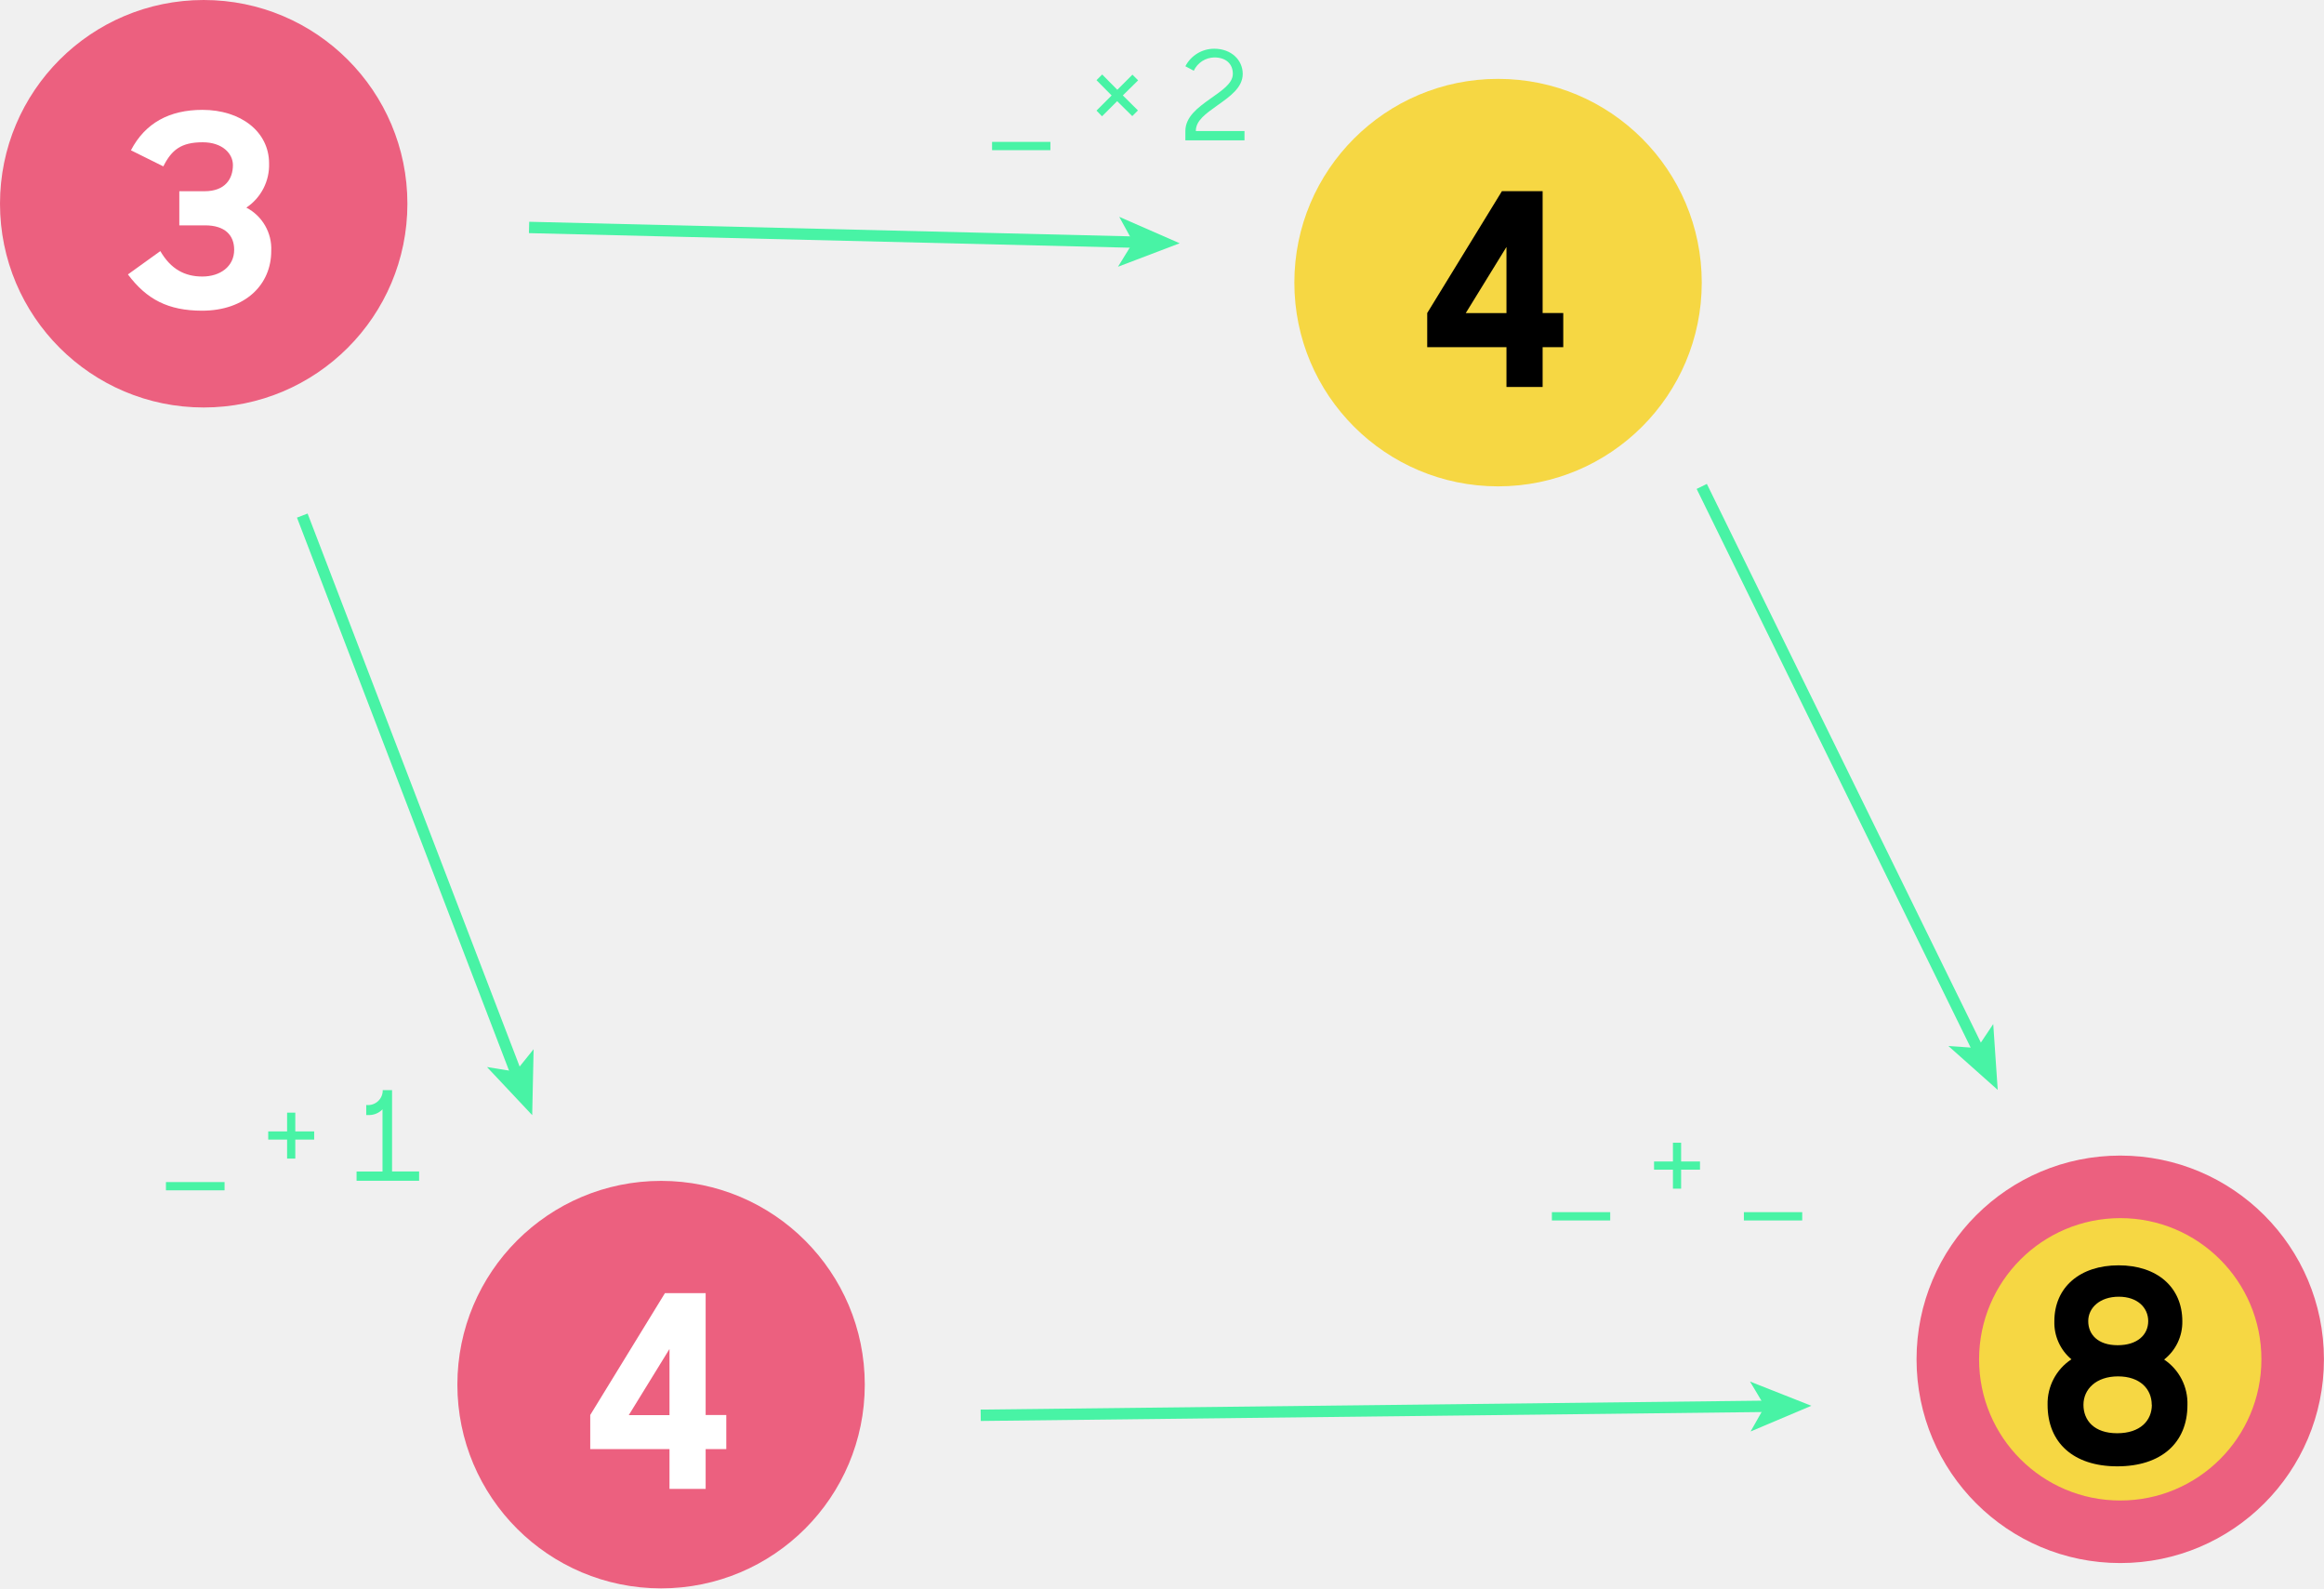
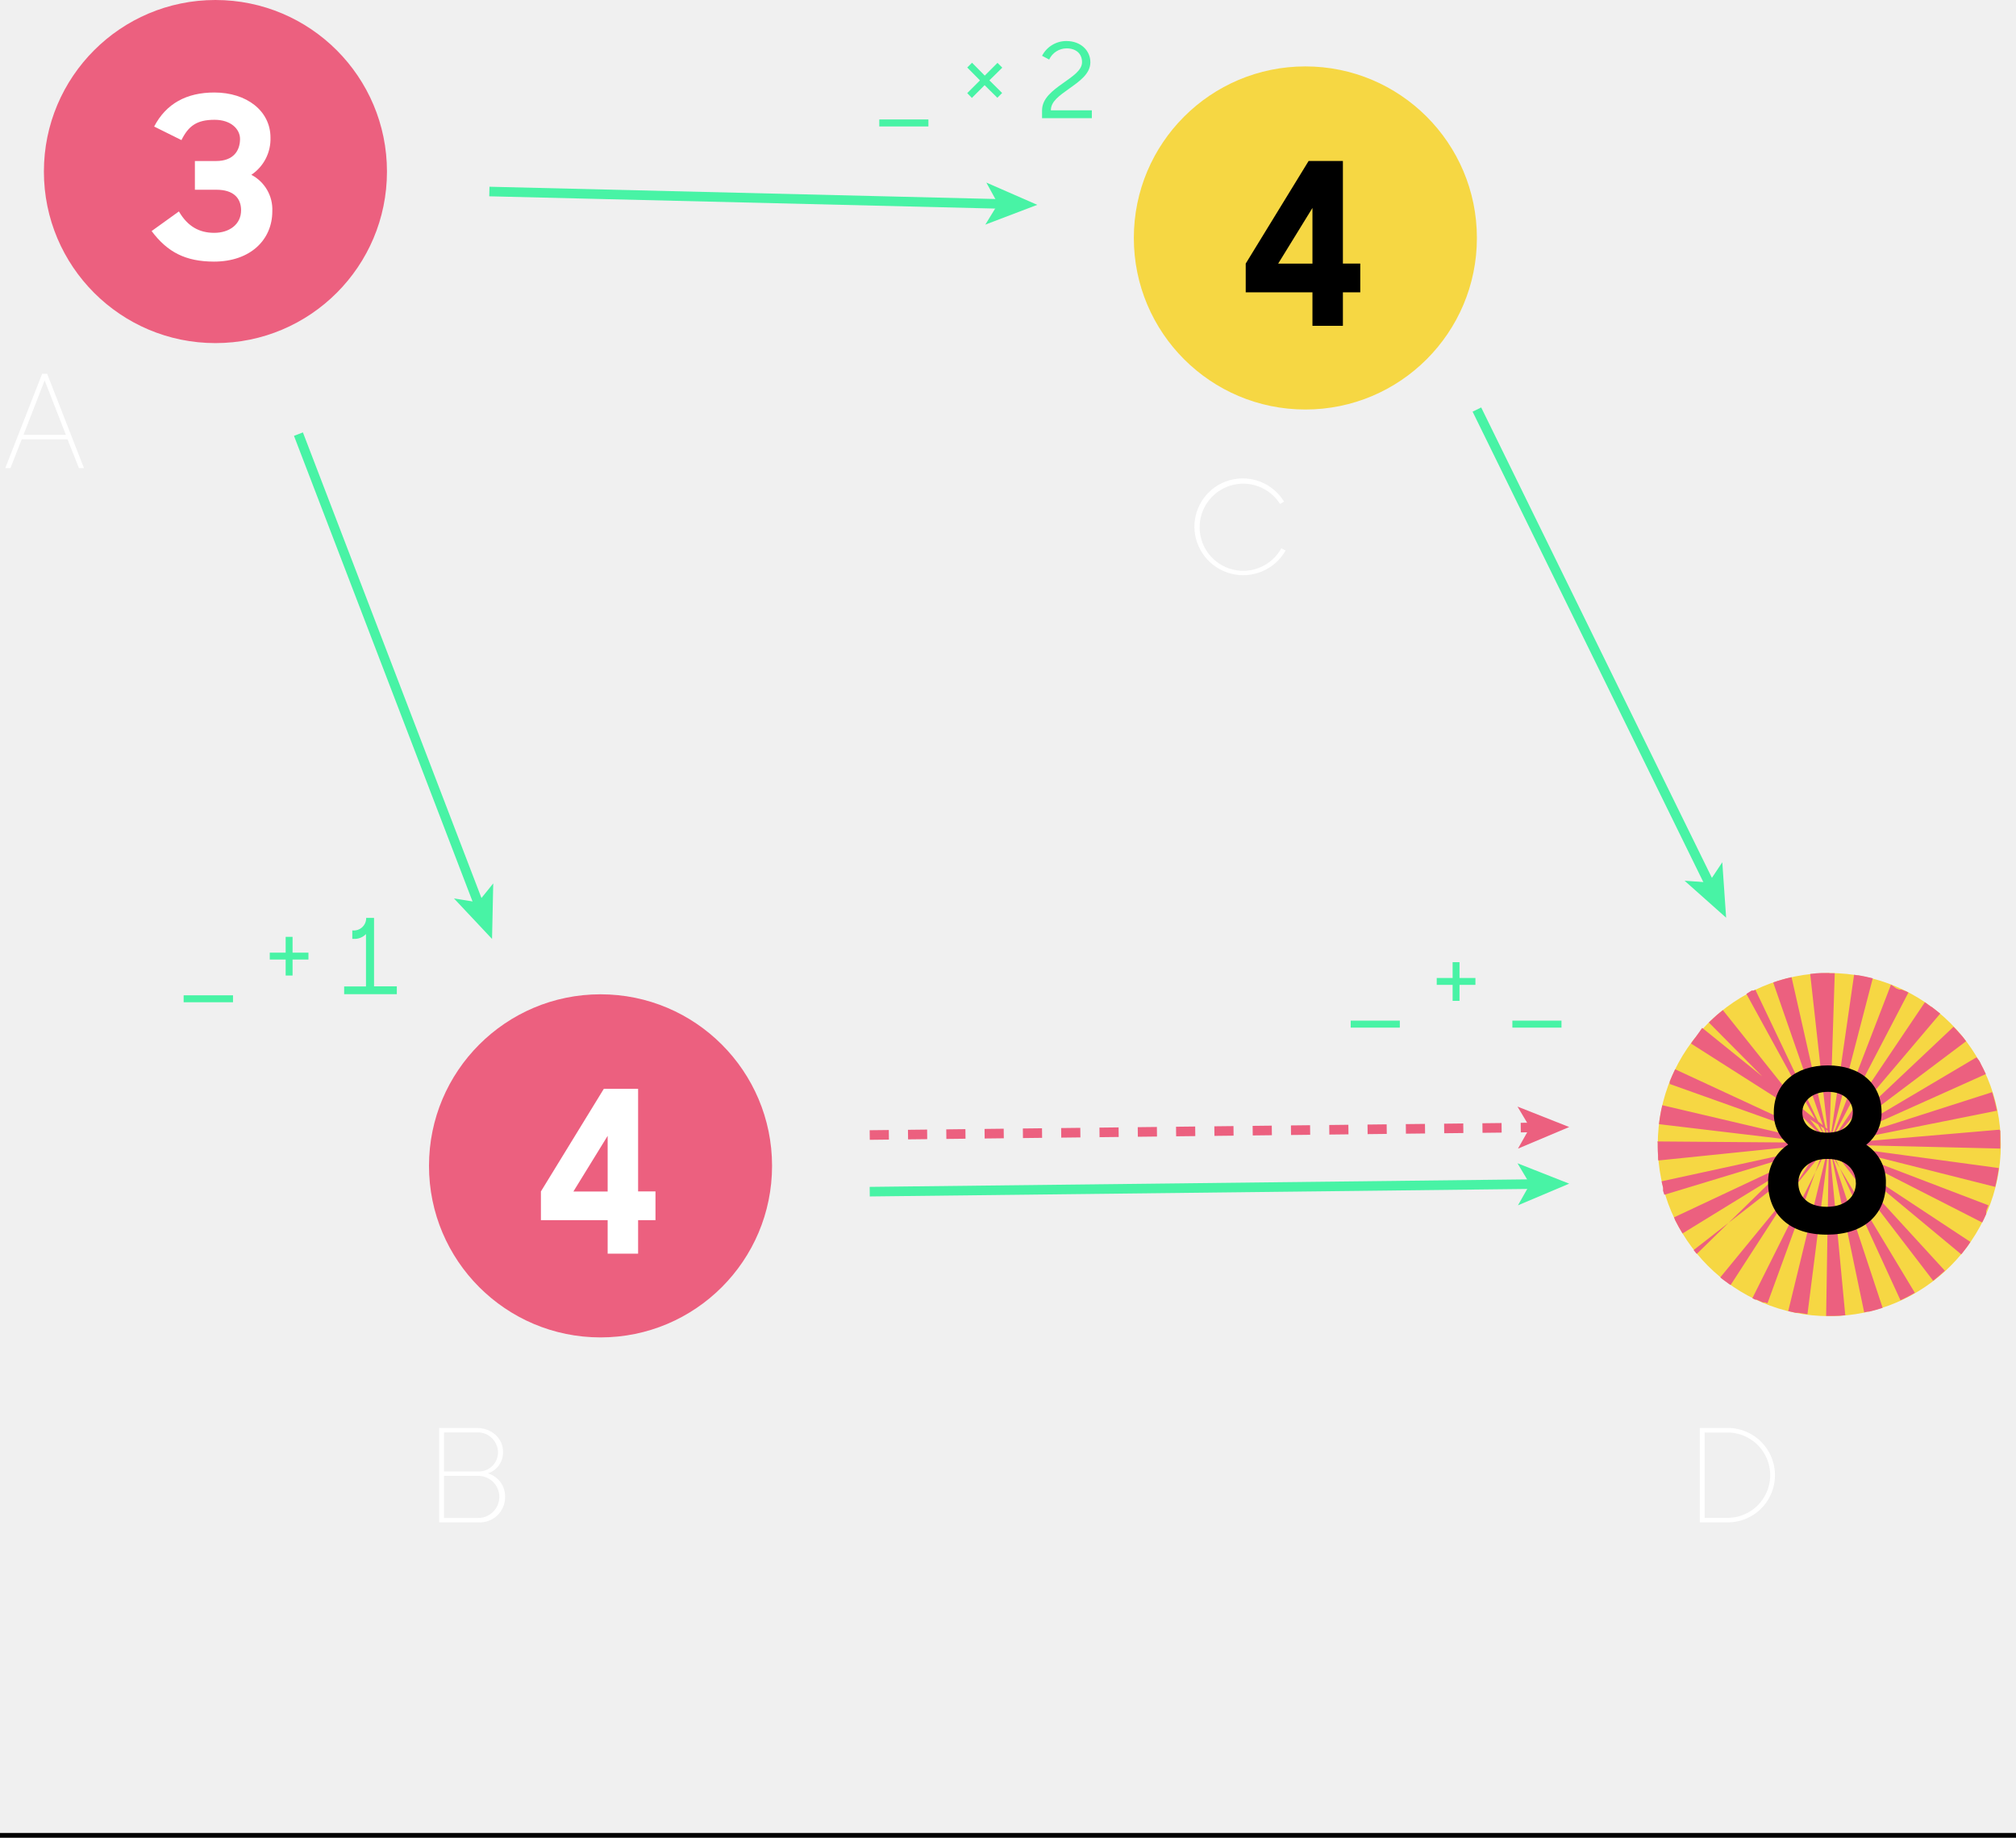
- <svg xmlns="http://www.w3.org/2000/svg" viewBox="0 0 408.78 279.33">
-   <circle cx="35.83" cy="35.83" r="35.83" style="fill:#ec607f" />
-   <path d="M239,173.93l5.7-4.1c1.84,3.16,4.28,4.47,7.39,4.47s5.6-1.74,5.6-4.71c0-2.54-1.6-4.29-5.13-4.29h-4.52v-6h4.43c3.67,0,5-2.21,5-4.61,0-2-1.84-4-5.32-4-3.77,0-5.46,1.32-6.92,4.24l-5.7-2.83c2.5-4.8,6.78-7.11,12.57-7.11,6.78,0,11.73,3.86,11.73,9.42a9,9,0,0,1-4,7.77,8.16,8.16,0,0,1,4.38,7.63c0,5.89-4.52,10.5-12.2,10.5C246.09,180.29,242.32,178.35,239,173.93Z" transform="translate(-216.5 -125.67)" style="fill:#fff" />
-   <circle cx="116.28" cy="243.5" r="35.83" style="fill:#ec607f" />
-   <path d="M334.26,380.51H320.32v-6l13.14-21.43h7.16v21.43h3.63v6h-3.63v7h-6.36v-7Zm0-6V362.9l-7.16,11.63h7.16Z" transform="translate(-216.5 -125.67)" style="fill:#fff" />
-   <circle cx="263.5" cy="49.7" r="35.83" style="fill:#f6d743" />
-   <path d="M481.48,186.72H467.54v-6l13.14-21.43h7.16v21.43h3.63v6h-3.63v7h-6.36v-7Zm0-6V169.1l-7.16,11.63h7.16Z" transform="translate(-216.5 -125.67)" />
-   <path d="M589.44,395.06a30.33,30.33,0,1,1,30.33-30.33A30.37,30.37,0,0,1,589.44,395.06Z" transform="translate(-216.5 -125.67)" style="fill:#f6d743" />
-   <path d="M589.44,339.89a24.83,24.83,0,1,1-24.83,24.83,24.86,24.86,0,0,1,24.83-24.83m0-11a35.83,35.83,0,1,0,35.83,35.83,35.83,35.83,0,0,0-35.83-35.83h0Z" transform="translate(-216.5 -125.67)" style="fill:#ec607f" />
-   <path d="M576.66,372.72a9.3,9.3,0,0,1,4.19-8,8.42,8.42,0,0,1-3-6.69c0-6,4.52-9.84,11.3-9.84s11.21,3.86,11.21,9.84a8.38,8.38,0,0,1-3.2,6.73,9.25,9.25,0,0,1,4.1,8c0,6.64-4.61,10.78-12.34,10.78S576.66,379.36,576.66,372.72Zm18.32,0c0-2.78-2.07-5-5.93-5s-6.08,2.26-6.08,5,1.88,5,5.93,5S595,375.5,595,372.72ZM594.36,358c0-2.35-1.88-4.29-5.18-4.29s-5.37,1.93-5.37,4.29,1.7,4.24,5.18,4.24S594.36,360.39,594.36,358Z" transform="translate(-216.5 -125.67)" />
-   <line x1="53.17" y1="90.67" x2="90.88" y2="188.99" style="fill:none;stroke:#48f3a5;stroke-miterlimit:10;stroke-width:2px" />
-   <polygon points="93.61 196.11 85.66 187.65 90.68 188.46 93.86 184.51 93.61 196.11" style="fill:#48f3a5" />
-   <line x1="93.06" y1="40" x2="199.88" y2="42.59" style="fill:none;stroke:#48f3a5;stroke-miterlimit:10;stroke-width:2px" />
-   <polygon points="207.5 42.78 196.65 46.91 199.31 42.58 196.87 38.13 207.5 42.78" style="fill:#48f3a5" />
-   <line x1="172.5" y1="248.89" x2="310.99" y2="247.31" style="fill:none;stroke:#48f3a5;stroke-miterlimit:10;stroke-width:2px" />
-   <polygon points="318.61 247.22 307.92 251.74 310.42 247.32 307.82 242.96 318.61 247.22" style="fill:#48f3a5" />
-   <line x1="299.33" y1="85.54" x2="348.03" y2="184.82" style="fill:none;stroke:#48f3a5;stroke-miterlimit:10;stroke-width:2px" />
-   <polygon points="351.39 191.67 342.71 183.95 347.78 184.31 350.6 180.09 351.39 191.67" style="fill:#48f3a5" />
-   <path d="M245.69,333.55H256V335H245.69v-1.46Z" transform="translate(-216.5 -125.67)" style="fill:#48f3a5" />
-   <path d="M263.67,324.64H267v-3.3h1.44v3.3h3.32v1.44h-3.32v3.34H267v-3.34h-3.32v-1.44Z" transform="translate(-216.5 -125.67)" style="fill:#48f3a5" />
-   <path d="M279.24,331.7h4.54V320.76a3.31,3.31,0,0,1-2.6,1h-0.26V320H281a2.58,2.58,0,0,0,2.82-2.62h1.64v14.3h4.76v1.64h-11V331.7Z" transform="translate(-216.5 -125.67)" style="fill:#48f3a5" />
-   <path d="M391,150.62h10.26v1.46H391v-1.46Z" transform="translate(-216.5 -125.67)" style="fill:#48f3a5" />
-   <path d="M409.37,145.12l2.66-2.66-2.66-2.69,1-1,2.66,2.69,2.66-2.66,1,1L414,142.45l2.66,2.64-1,1L413,143.46l-2.66,2.66Z" transform="translate(-216.5 -125.67)" style="fill:#48f3a5" />
-   <path d="M425,148.72c0-2.51,2.23-4.15,4.35-5.66,1.94-1.4,4-2.66,4-4.41s-1.22-2.88-3.25-2.88a4.06,4.06,0,0,0-3.62,2.34l-1.48-.79a5.71,5.71,0,0,1,5.09-3.08c3,0,5,2,5,4.43s-2.31,4-4.41,5.5-3.84,2.69-3.84,4.54v0h8.56v1.64H425v-1.68Z" transform="translate(-216.5 -125.67)" style="fill:#48f3a5" />
-   <path d="M489.47,338.84h10.26v1.46H489.47v-1.46Z" transform="translate(-216.5 -125.67)" style="fill:#48f3a5" />
-   <path d="M507.44,329.93h3.32v-3.3h1.44v3.3h3.32v1.44h-3.32v3.34h-1.44v-3.34h-3.32v-1.44Z" transform="translate(-216.5 -125.67)" style="fill:#48f3a5" />
-   <path d="M523.24,338.84H533.5v1.46H523.24v-1.46Z" transform="translate(-216.5 -125.67)" style="fill:#48f3a5" />
+ <svg xmlns="http://www.w3.org/2000/svg" viewBox="0 0 421.11 383.83">
+   <circle cx="45" cy="35.83" r="35.83" style="fill:#ec607f" />
+   <path d="M239,173.93l5.7-4.1c1.84,3.16,4.28,4.47,7.39,4.47s5.6-1.74,5.6-4.71c0-2.54-1.6-4.29-5.13-4.29h-4.52v-6h4.43c3.67,0,5-2.21,5-4.61,0-2-1.84-4-5.32-4-3.77,0-5.46,1.32-6.92,4.24l-5.7-2.83c2.5-4.8,6.78-7.11,12.57-7.11,6.78,0,11.73,3.86,11.73,9.42a9,9,0,0,1-4,7.77,8.16,8.16,0,0,1,4.38,7.63c0,5.89-4.52,10.5-12.2,10.5C246.09,180.29,242.32,178.35,239,173.93Z" transform="translate(-207.33 -125.67)" style="fill:#fff" />
+   <circle cx="125.44" cy="243.5" r="35.83" style="fill:#ec607f" />
+   <path d="M334.26,380.51H320.32v-6l13.14-21.43h7.16v21.43h3.63v6h-3.63v7h-6.36v-7Zm0-6V362.9l-7.16,11.63h7.16Z" transform="translate(-207.33 -125.67)" style="fill:#fff" />
+   <circle cx="272.67" cy="49.7" r="35.83" style="fill:#f6d743" />
+   <path d="M481.48,186.72H467.54v-6l13.14-21.43h7.16v21.43h3.63v6h-3.63v7h-6.36v-7Zm0-6V169.1l-7.16,11.63h7.16Z" transform="translate(-207.33 -125.67)" />
+   <circle cx="382.11" cy="239.06" r="35.83" style="fill:#f6d743" />
+   <path d="M589.44,328.89h-1.21q-1.4,0-2.78.2l3.86,34.79h0.14v-35h0Zm-7.93.88h0a35.56,35.56,0,0,0-3.79,1.09l11.5,33.06,0.06,0-7.72-34.14h0ZM574,332.39l-0.22.11h0l0,0h0l0,0h0l-0.05,0h0l-0.11.05h0l0,0h0l0,0h0l0,0h0l0,0h0l0,0h0l-0.05,0h0l0,0h0l0,0h0l0,0h0l0,0h0l0,0h0l0,0h0l0,0h0l0,0h0l0,0h-0.08l0,0h0l0,0h0l0,0h0l0,0h0l0,0h-0.2l-0.05,0h0l0,0h0l0,0h0l0,0h0l0,0h0l0,0h0l-0.12.07h0l0,0h0l0,0h0l0,0h0l-1,.63L589,364l0.07,0L574,332.39h0Zm-6.77,4.23q-1.29,1-2.48,2.15h0l0,0h0l-0.27.26h0l-0.2.2,24.65,24.85,0.09-.08L567.2,336.63h0Zm-5.67,5.62-0.44.56h0l0,0h0l-0.12.16h0l0,0h0l0,0v0l0,0,0,0,0,0,0,0,0,0,0,0h0l0,0v0l0,0v0l0,0v0l0,0v0l0,0h0l-0.07.1h0l0,0v0l0,0v0l0,0v0l0,0h0l-0.07.1h0l0,0h0l0,0v0l0,0v0l0,0v0l0,0h0l0,0h0l0,0v0l0,0v0l0,0v0l0,0v0l0,0v0l0,0,0,0,0,0,0,0,0,0,0,0v0l0,0v0l0,0v0l0,0h0l-0.08.12h0l0,0h0l0,0h0l0,0h0l-0.14.22h0l0,0h0l-0.08.13,29.52,18.8,0.06-.08-27.25-22h0ZM557.24,349q-0.61,1.25-1.13,2.55h0l0,0.1h0l0,0h0l0,0h0l0,0h0l0,0h0l0,0h0l0,0h0v0.42h0l0,0h0l0,0h0v0h0l0,0h0l0,0h0v0l33,11.77,0-.06L557.24,349h0Zm-2.69,7.52a35.69,35.69,0,0,0-.69,3.94l34.75,4.14V364.5l-34.07-8h0Zm-0.95,7.93v0.11h0v0.12h0v0.05h0v0.45h0v0h0v0h0v0h0v0.05h0v0.06h0v0.06h0v0.06h0q0,0.78.07,1.55h0v0.05h0v0.05h0v0h0v0h0v0.42h0v0h0q0,0.29.05,0.57l34.82-3.57a1.26,1.26,0,0,1,0-.13h0l-35-.28h0Zm35,0.51-34.2,7.44c0.1,0.44.2,0.87,0.31,1.31h0v0.05h0v0.05h0l0,0.11h0v0.05h0v0h0v0h0v0h0v0h0v0h0v0h0l0,0.1h0v0h0v0h0v0h0v0h0v0h0v0h0v0h0v0h0v0h0v0h0v0h0l0,0.1h0v0h0v0h0l0,0.15h0l0,0.05h0q0.13,0.42.27,0.84L588.65,365l0-.06h0Zm0,0.12L557,379.93l0.16,0.34h0l0,0v0l0,0v0.1l0.09,0.17h0l0,0h0q0.71,1.41,1.53,2.75l29.82-18.32,0-.07h0Zm0.1,0.16-27.6,21.52,0.49,0.61h0l0,0h0l0,0h0l0.09,0.11h0l0,0v0l0,0,0,0,0,0,0,0,0,0,0,0,0,0,0,0,0,0,0,0v0l0,0,0,0,0,0,0,0,0,0v0l0,0h0l0,0h0l0,0h0l0,0h0l0,0v0l0,0v0l0,0h0l0,0h0l0,0h0l0,0h0l0,0h0l0,0h0l0,0h0l0,0h0l0,0h0l0,0h0l0,0h0l0,0h0l0,0h0l0,0h0l0,0h0l0,0h0l0,0v0l0,0v0l0,0v0l0,0h0l0,0h0l0,0h0l0,0,0,0,0,0,0,0,0,0v0l0,0h0l0.08,0.08v0l0,0,0,0,0,0,0,0,0,0,0,0,0,0h0l25-24.44-0.08-.09h0Zm0.16,0.16-22.19,27.07,0.29,0.24h0l0,0h0l0,0h0l0,0h0l0,0h0l0,0,0,0,0,0,0,0h0l0,0h0l0,0h0l0,0h0l0.2,0.16h0l0,0h0q0.62,0.47,1.26.92h0l0,0h0l0.22,0.15h0l0,0h0l0,0h0l0,0h0l0.13,0.09h0l0,0h0l0,0h0l0,0h0l0,0h0l0,0h0l0.08,0h0l0,0h0l0,0h0l19-29.36-0.09-.06h0Zm0.16,0.11-15.65,31.31,0.59,0.29h0l0,0h0.18l0,0h0l0,0h0l0,0h0l0.1,0h0l1.2,0.52h0l0.15,0.06h0l0,0h0l0,0h0l0,0h0l0,0h0l0,0h0l0,0h0.29l0.08,0h0l0.05,0h0l0.05,0h0l0.47,0.18,12-32.86-0.06,0h0Zm0.12,0-8.28,34q0.78,0.19,1.58.35H583c0.62,0.11,1.25.21,1.88,0.29l4.42-34.72h-0.08Zm0.35,0h-0.15l-0.56,35h1.8q1,0,2-.12h0.2l-3.29-34.85h0Zm0.15,0-0.06,0,7.15,34.26,0.7-.15h0.35q1.43-.34,2.8-0.8l-11-33.24h0Zm0.13-.06-0.07,0,14.61,31.8q1.55-.71,3-1.57h0l0,0h0l0,0h0l0,0h0l0,0,0,0h0l0,0h0l0,0h0l0,0h0l0,0h0l0,0-18.07-30h0Zm0.17-.13-0.09.07,21.29,27.78,0,0h0l0,0h0l0,0,0,0,0,0,0,0,0,0,0,0,0,0,0.1-.08h0l0,0h0l0,0h0l0,0h0l0.24-.2h0q1-.83,2-1.73h0l0,0h0l0,0h0l0,0h0l0.1-.09h0l0,0,0,0h0L590,365.33h0Zm0.14-.17-0.06.09L617,387.65l0.12-.14h0l0,0,0,0,0,0,0,0,0,0,0,0h0l0.13-.16h0l0,0h0q0.47-.59.92-1.19h0l0,0h0l0,0h0l0,0h0l0.12-.17h0l0,0h0l0,0h0l0,0h0l0.12-.17h0l0,0h0l0,0h0l0,0h0l0.51-.76-29.21-19.28h0Zm0.07-.14,0,0.07L621.38,381q0.41-.8.77-1.62h0l0.07-.15h0l0,0h0l0,0h0l0,0h0l0,0h0l0,0h0l0,0h0V378.7h0l0,0h0l0-.08h0l0-.05h0q0.24-.58.46-1.16L590.24,365h0Zm0-.13V365l33.94,8.56a35.67,35.67,0,0,0,.76-3.93l-34.68-4.71h0Zm34.88-3.27-34.87,3s0,0.07,0,.11v0l35,0.84h0c0-.23,0-0.46,0-0.69h0v-0.05h0v0h0v-0.06h0v-0.88h0v-0.18h0v0h0v0h0v-0.23h0v0h0v0h0V363h0v0h0v0h0v0h0v-0.14h0v-0.29h0v0h0v0h0v-0.05h0q0-.32,0-0.64h0Zm-1.57-7.83-33.33,10.68,0,0.06,34.32-6.87a35.59,35.59,0,0,0-1-3.87h0Zm-3.27-7.28-30.12,17.83,0,0.07L622.14,350q-0.5-1.12-1.08-2.19h0l0-.05h0l-0.12-.22h0l0,0h0l0,0h0l0,0h0l-0.09-.16h0l0,0h0l0,0h0l0,0h0l0,0h0l-0.06-.11h0l0,0h0l0,0v0l0,0v0l0,0h0l0,0h0l-0.06-.1h0l0,0h0Zm-4.8-6.38-25.44,24,0.07,0.09,28-21.07-0.67-.87h0l0,0h0l0,0h0l0,0h0l-0.09-.11h0l0,0v0l0,0,0,0,0,0,0,0,0,0,0,0,0,0,0,0h0l0,0h0l0,0v0l0,0h0l0,0h0l0,0h0l-0.08-.09h0l0,0h0l0,0h0l0,0h0q-0.53-.61-1.09-1.21h0ZM609.41,335l-19.52,29,0.09,0.07,22.63-26.7,0,0h0l0,0h0l0,0h0l-0.2-.16h0l0,0h0q-0.58-.48-1.18-0.93h0l0,0h0l0,0h0l-0.21-.16h0l0,0h0l0,0h0l0,0h0l-0.12-.09h0l0,0h0l0,0h0l0,0h0l0,0h0l-0.11-.08h0l0,0h0l0,0h0l0,0h0l0,0h0l0,0h0l-0.07,0h0l0,0h0l0,0h0l0,0h0l0,0h0l0,0h0l-0.13-.09h0l0,0h0l0,0h0l0,0h0Zm-7.08-3.69-12.59,32.66,0.07,0,16.16-31-0.67-.34h0l-0.05,0h0l-0.05,0h0l-0.22-.11h0l-0.05,0h0l0,0h0l0,0h0l-0.17-.08h0l-0.05,0h0l0,0h0l0,0h0l0,0h0l-0.17-.08h0l0,0h0l0,0h0l0,0h0l0,0h0l-0.05,0h0l-0.06,0h0l-0.05,0h0l0,0h0l0,0h0l0,0h0l0,0h0l0,0h0l-0.05,0h-0.26l0,0h0l-0.14-.06h0l0,0h0l0,0h0l0,0h0l-0.56-.22h0Zm-7.72-2-5,34.64h0.07L598.52,330h0q-1.47-.38-3-0.64h-0.26l-0.65-.1h0Zm-5.16-.37v35h0l1.13-35h-1.17Z" transform="translate(-207.33 -125.67)" style="fill:#ec607f" />
+   <path d="M576.66,372.72a9.3,9.3,0,0,1,4.19-8,8.42,8.42,0,0,1-3-6.69c0-6,4.52-9.84,11.3-9.84s11.21,3.86,11.21,9.84a8.38,8.38,0,0,1-3.2,6.73,9.25,9.25,0,0,1,4.1,8c0,6.64-4.61,10.78-12.34,10.78S576.66,379.36,576.66,372.72Zm18.32,0c0-2.78-2.07-5-5.93-5s-6.08,2.26-6.08,5,1.88,5,5.93,5S595,375.5,595,372.72ZM594.36,358c0-2.35-1.88-4.29-5.18-4.29s-5.37,1.93-5.37,4.29,1.7,4.24,5.18,4.24S594.36,360.39,594.36,358Z" transform="translate(-207.33 -125.67)" />
+   <line x1="62.34" y1="90.67" x2="100.05" y2="188.99" style="fill:none;stroke:#48f3a5;stroke-miterlimit:10;stroke-width:2px" />
+   <polygon points="102.78 196.11 94.83 187.65 99.84 188.46 103.03 184.51 102.78 196.11" style="fill:#48f3a5" />
+   <line x1="102.22" y1="40" x2="209.04" y2="42.59" style="fill:none;stroke:#48f3a5;stroke-miterlimit:10;stroke-width:2px" />
+   <polygon points="216.67 42.78 205.82 46.91 208.47 42.58 206.03 38.13 216.67 42.78" style="fill:#48f3a5" />
+   <line x1="181.67" y1="248.89" x2="320.15" y2="247.31" style="fill:none;stroke:#48f3a5;stroke-miterlimit:10;stroke-width:2px" />
+   <polygon points="327.78 247.22 317.08 251.74 319.58 247.32 316.98 242.96 327.78 247.22" style="fill:#48f3a5" />
+   <line x1="308.5" y1="85.54" x2="357.2" y2="184.82" style="fill:none;stroke:#48f3a5;stroke-miterlimit:10;stroke-width:2px" />
+   <polygon points="360.56 191.67 351.88 183.95 356.95 184.31 359.76 180.09 360.56 191.67" style="fill:#48f3a5" />
+   <path d="M245.69,333.55H256V335H245.69v-1.46Z" transform="translate(-207.33 -125.67)" style="fill:#48f3a5" />
+   <path d="M263.67,324.64H267v-3.3h1.44v3.3h3.32v1.44h-3.32v3.34H267v-3.34h-3.32v-1.44Z" transform="translate(-207.33 -125.67)" style="fill:#48f3a5" />
+   <path d="M279.24,331.7h4.54V320.76a3.31,3.31,0,0,1-2.6,1h-0.26V320H281a2.58,2.58,0,0,0,2.82-2.62h1.64v14.3h4.76v1.64h-11V331.7Z" transform="translate(-207.33 -125.67)" style="fill:#48f3a5" />
+   <path d="M391,150.62h10.26v1.46H391v-1.46Z" transform="translate(-207.33 -125.67)" style="fill:#48f3a5" />
+   <path d="M409.37,145.12l2.66-2.66-2.66-2.69,1-1,2.66,2.69,2.66-2.66,1,1L414,142.45l2.66,2.64-1,1L413,143.46l-2.66,2.66Z" transform="translate(-207.33 -125.67)" style="fill:#48f3a5" />
+   <path d="M425,148.72c0-2.51,2.23-4.15,4.35-5.66,1.94-1.4,4-2.66,4-4.41s-1.22-2.88-3.25-2.88a4.06,4.06,0,0,0-3.62,2.34l-1.48-.79a5.71,5.71,0,0,1,5.09-3.08c3,0,5,2,5,4.43s-2.31,4-4.41,5.5-3.84,2.69-3.84,4.54v0h8.56v1.64H425v-1.68Z" transform="translate(-207.33 -125.67)" style="fill:#48f3a5" />
+   <path d="M489.47,338.84h10.26v1.46H489.47v-1.46Z" transform="translate(-207.33 -125.67)" style="fill:#48f3a5" />
+   <path d="M507.44,329.93h3.32v-3.3h1.44v3.3h3.32v1.44h-3.32v3.34h-1.44v-3.34h-3.32v-1.44Z" transform="translate(-207.33 -125.67)" style="fill:#48f3a5" />
+   <path d="M523.24,338.84H533.5v1.46H523.24v-1.46Z" transform="translate(-207.33 -125.67)" style="fill:#48f3a5" />
+   <path d="M216.13,203.74h1.05l7.69,19.7h-1.05l-2.38-6h-9.58l-2.35,6h-1.08Zm-3.89,12.74h8.85l-4.43-11.36Z" transform="translate(-207.33 -125.67)" style="fill:#fff" />
+   <path d="M299.08,423.92h7.85c3.1,0,5.48,2.13,5.48,5a4.6,4.6,0,0,1-3.16,4.48,5,5,0,0,1,3.59,4.94,5.27,5.27,0,0,1-5.56,5.29h-8.21V423.92Zm1,0.92V433h7.1a4,4,0,0,0,4.18-4.08,4.24,4.24,0,0,0-4.48-4.08h-6.8Zm0,9.07v8.8h7.15a4.4,4.4,0,1,0,0-8.8h-7.18Z" transform="translate(-207.33 -125.67)" style="fill:#fff" />
+   <path d="M456.82,235.7a10.1,10.1,0,0,1,18.73-5.26l-0.84.49a9.1,9.1,0,1,0,.27,9.26l0.89,0.46A10.19,10.19,0,0,1,456.82,235.7Z" transform="translate(-207.33 -125.67)" style="fill:#fff" />
+   <path d="M562.41,423.92h5.51a9.86,9.86,0,1,1,0,19.71h-5.53V423.92Zm1,0.95v17.81h4.48a8.91,8.91,0,1,0,0-17.81h-4.45Z" transform="translate(-207.33 -125.67)" style="fill:#fff" />
+   <line y1="383.33" x2="421.11" y2="383.33" style="fill:none;stroke:#000;stroke-miterlimit:10" />
+   <line x1="181.67" y1="237.06" x2="320.15" y2="235.48" style="fill:none;stroke:#ec607f;stroke-miterlimit:10;stroke-width:2px;stroke-dasharray:4,4" />
+   <polygon points="327.78 235.39 317.08 239.9 319.58 235.48 316.98 231.12 327.78 235.39" style="fill:#ec607f" />
</svg>
